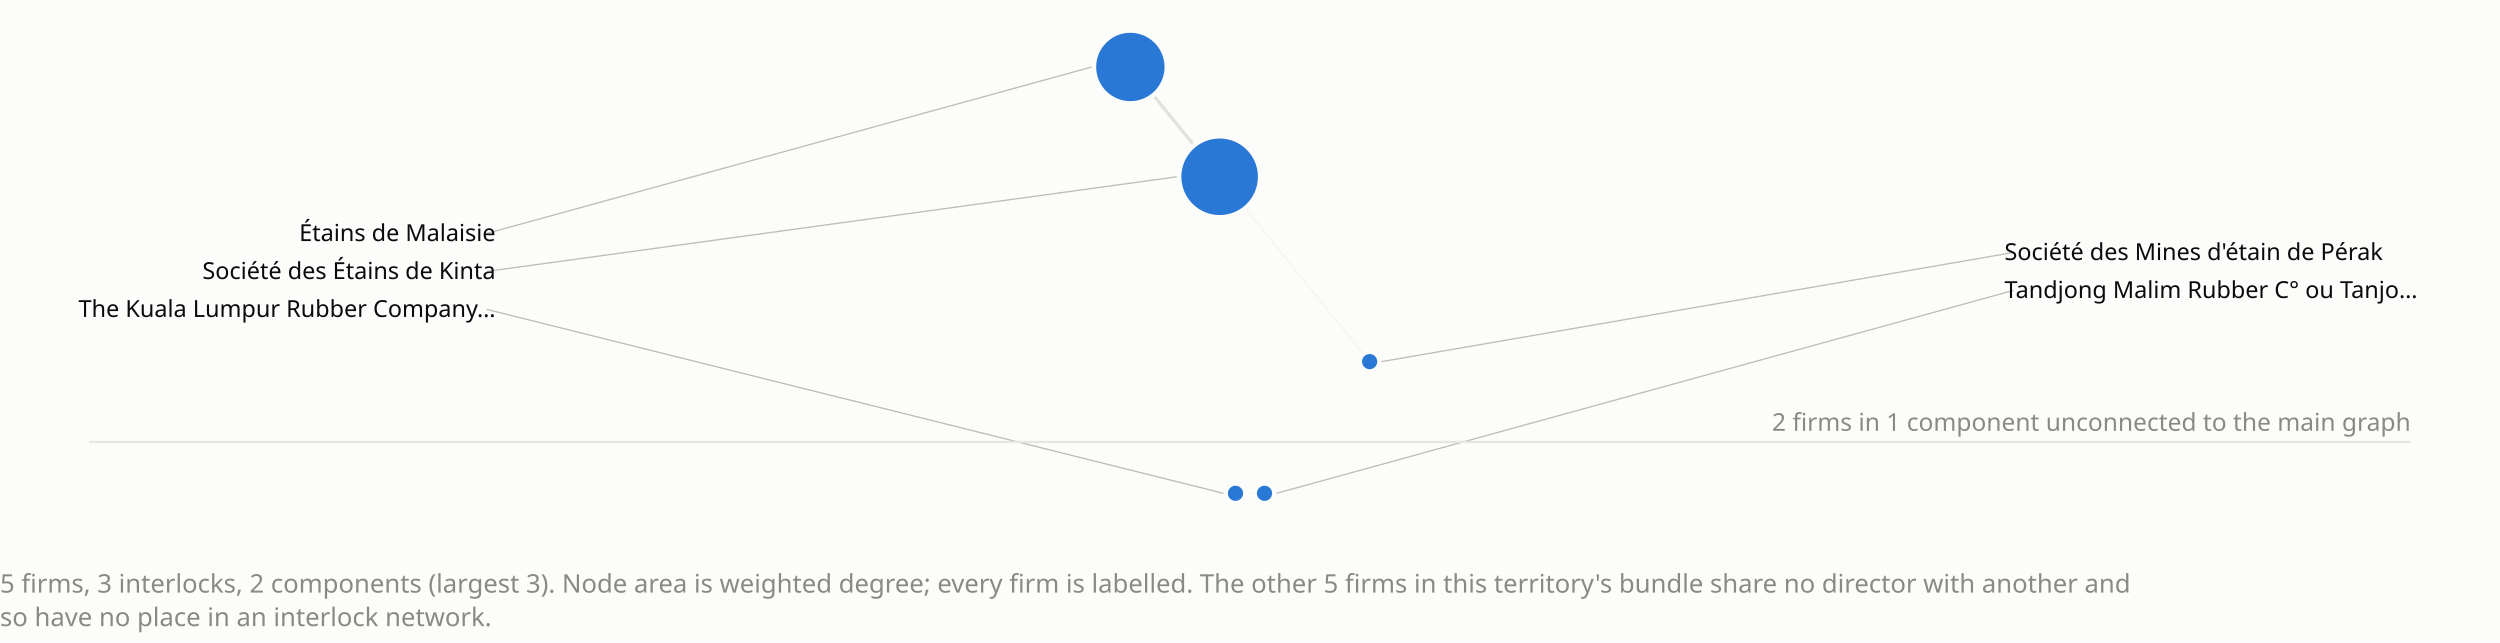
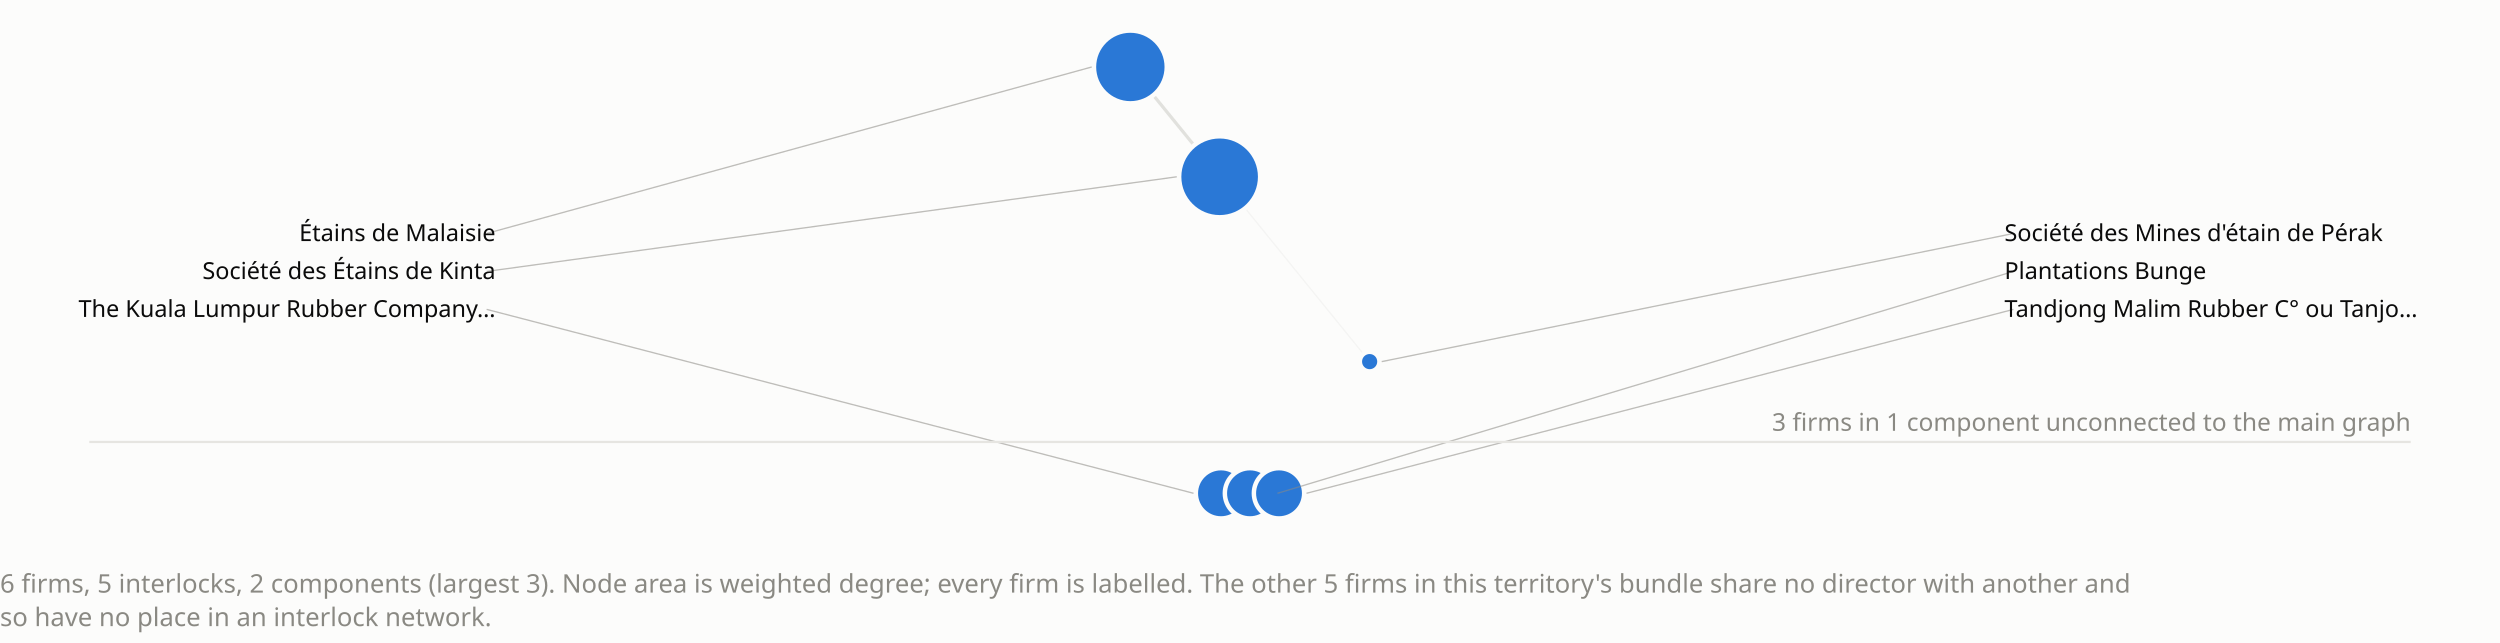
<svg xmlns="http://www.w3.org/2000/svg" viewBox="0 0 1120 288" width="1120" height="288" role="img" aria-label="Malaya interlock network">
  <rect width="1120" height="288" fill="#fcfcfb" />
  <g stroke="#c9c8c2" fill="none">
    <path d="M546.4 79.2L506.4 30.0" stroke-width="1.44" stroke-opacity="0.520" />
-     <path d="M546.4 79.2L613.6 162.0M553.5 221.0L566.5 221.0" stroke-width="0.60" stroke-opacity="0.160" />
+     <path d="M546.4 79.2L613.6 162.0M547.0 221.0L560.0 221.0M547.0 221.0L573.0 221.0M560.0 221.0L573.0 221.0" stroke-width="0.60" stroke-opacity="0.160" />
  </g>
  <g>
    <circle class="nd" data-id="etainskinta" cx="546.4" cy="79.2" r="18.15" fill="#2a78d6" stroke="#fcfcfb" stroke-width="2" />
    <circle class="nd" data-id="etainsmalaisie" cx="506.4" cy="30.0" r="16.31" fill="#2a78d6" stroke="#fcfcfb" stroke-width="2" />
    <circle class="nd" data-id="minesetainperak" cx="613.6" cy="162.0" r="4.40" fill="#2a78d6" stroke="#fcfcfb" stroke-width="2" />
-     <circle class="nd" data-id="kualalumpurrubbercompanyltd" cx="553.5" cy="221.0" r="4.40" fill="#2a78d6" stroke="#fcfcfb" stroke-width="2" />
-     <circle class="nd" data-id="tandjongmalimrubbercoutanjongmalimrubberc" cx="566.5" cy="221.0" r="4.40" fill="#2a78d6" stroke="#fcfcfb" stroke-width="2" />
+     <circle class="nd" data-id="kualalumpurrubbercompanyltd" cx="547.0" cy="221.0" r="11.27" fill="#2a78d6" stroke="#fcfcfb" stroke-width="2" />
+     <circle class="nd" data-id="plantationsbunge" cx="560.0" cy="221.0" r="11.27" fill="#2a78d6" stroke="#fcfcfb" stroke-width="2" />
+     <circle class="nd" data-id="tandjongmalimrubbercoutanjongmalimrubberc" cx="573.0" cy="221.0" r="11.27" fill="#2a78d6" stroke="#fcfcfb" stroke-width="2" />
  </g>
  <line x1="218.0" y1="104.6" x2="489.1" y2="30.0" stroke="#8a8983" stroke-width="0.6" stroke-opacity="0.55" />
  <line x1="218.0" y1="121.6" x2="527.2" y2="79.2" stroke="#8a8983" stroke-width="0.6" stroke-opacity="0.55" />
-   <line x1="218.0" y1="138.6" x2="548.1" y2="221.0" stroke="#8a8983" stroke-width="0.6" stroke-opacity="0.55" />
-   <line x1="902.0" y1="113.1" x2="619.0" y2="162.0" stroke="#8a8983" stroke-width="0.6" stroke-opacity="0.55" />
-   <line x1="902.0" y1="130.1" x2="571.9" y2="221.0" stroke="#8a8983" stroke-width="0.6" stroke-opacity="0.55" />
+   <line x1="218.0" y1="138.6" x2="534.7" y2="221.0" stroke="#8a8983" stroke-width="0.6" stroke-opacity="0.55" />
+   <line x1="902.0" y1="104.6" x2="619.0" y2="162.0" stroke="#8a8983" stroke-width="0.6" stroke-opacity="0.55" />
+   <line x1="902.0" y1="121.6" x2="572.3" y2="221.0" stroke="#8a8983" stroke-width="0.6" stroke-opacity="0.55" />
+   <line x1="902.0" y1="138.6" x2="585.3" y2="221.0" stroke="#8a8983" stroke-width="0.6" stroke-opacity="0.55" />
  <g font-size="10.5" font-family="ui-sans-serif,system-ui,sans-serif" fill="#0b0b0b">
    <text x="222.0" y="108.0" text-anchor="end">Étains de Malaisie</text>
    <text x="222.0" y="125.0" text-anchor="end">Société des Étains de Kinta</text>
    <text x="222.0" y="142.0" text-anchor="end">The Kuala Lumpur Rubber Company…</text>
-     <text x="898.0" y="116.5" text-anchor="start">Société des Mines d'étain de Pérak</text>
-     <text x="898.0" y="133.5" text-anchor="start">Tandjong Malim Rubber C° ou Tanjo…</text>
+     <text x="898.0" y="108.0" text-anchor="start">Société des Mines d'étain de Pérak</text>
+     <text x="898.0" y="125.0" text-anchor="start">Plantations Bunge</text>
+     <text x="898.0" y="142.0" text-anchor="start">Tandjong Malim Rubber C° ou Tanjo…</text>
  </g>
  <line x1="40" y1="198" x2="1080" y2="198" stroke="#e6e5e1" stroke-width="1" />
-   <text x="1080" y="193" text-anchor="end" font-size="11" font-family="ui-sans-serif,system-ui,sans-serif" fill="#8a8983">2 firms in 1 component unconnected to the main graph</text>
+   <text x="1080" y="193" text-anchor="end" font-size="11" font-family="ui-sans-serif,system-ui,sans-serif" fill="#8a8983">3 firms in 1 component unconnected to the main graph</text>
  <g font-size="11.5" font-family="ui-sans-serif,system-ui,sans-serif" fill="#8a8983">
-     <text x="0" y="265.5">5 firms, 3 interlocks, 2 components (largest 3). Node area is weighted degree; every firm is labelled. The other 5 firms in this territory's bundle share no director with another and</text>
+     <text x="0" y="265.5">6 firms, 5 interlocks, 2 components (largest 3). Node area is weighted degree; every firm is labelled. The other 5 firms in this territory's bundle share no director with another and</text>
    <text x="0" y="280.5">so have no place in an interlock network.</text>
  </g>
</svg>
